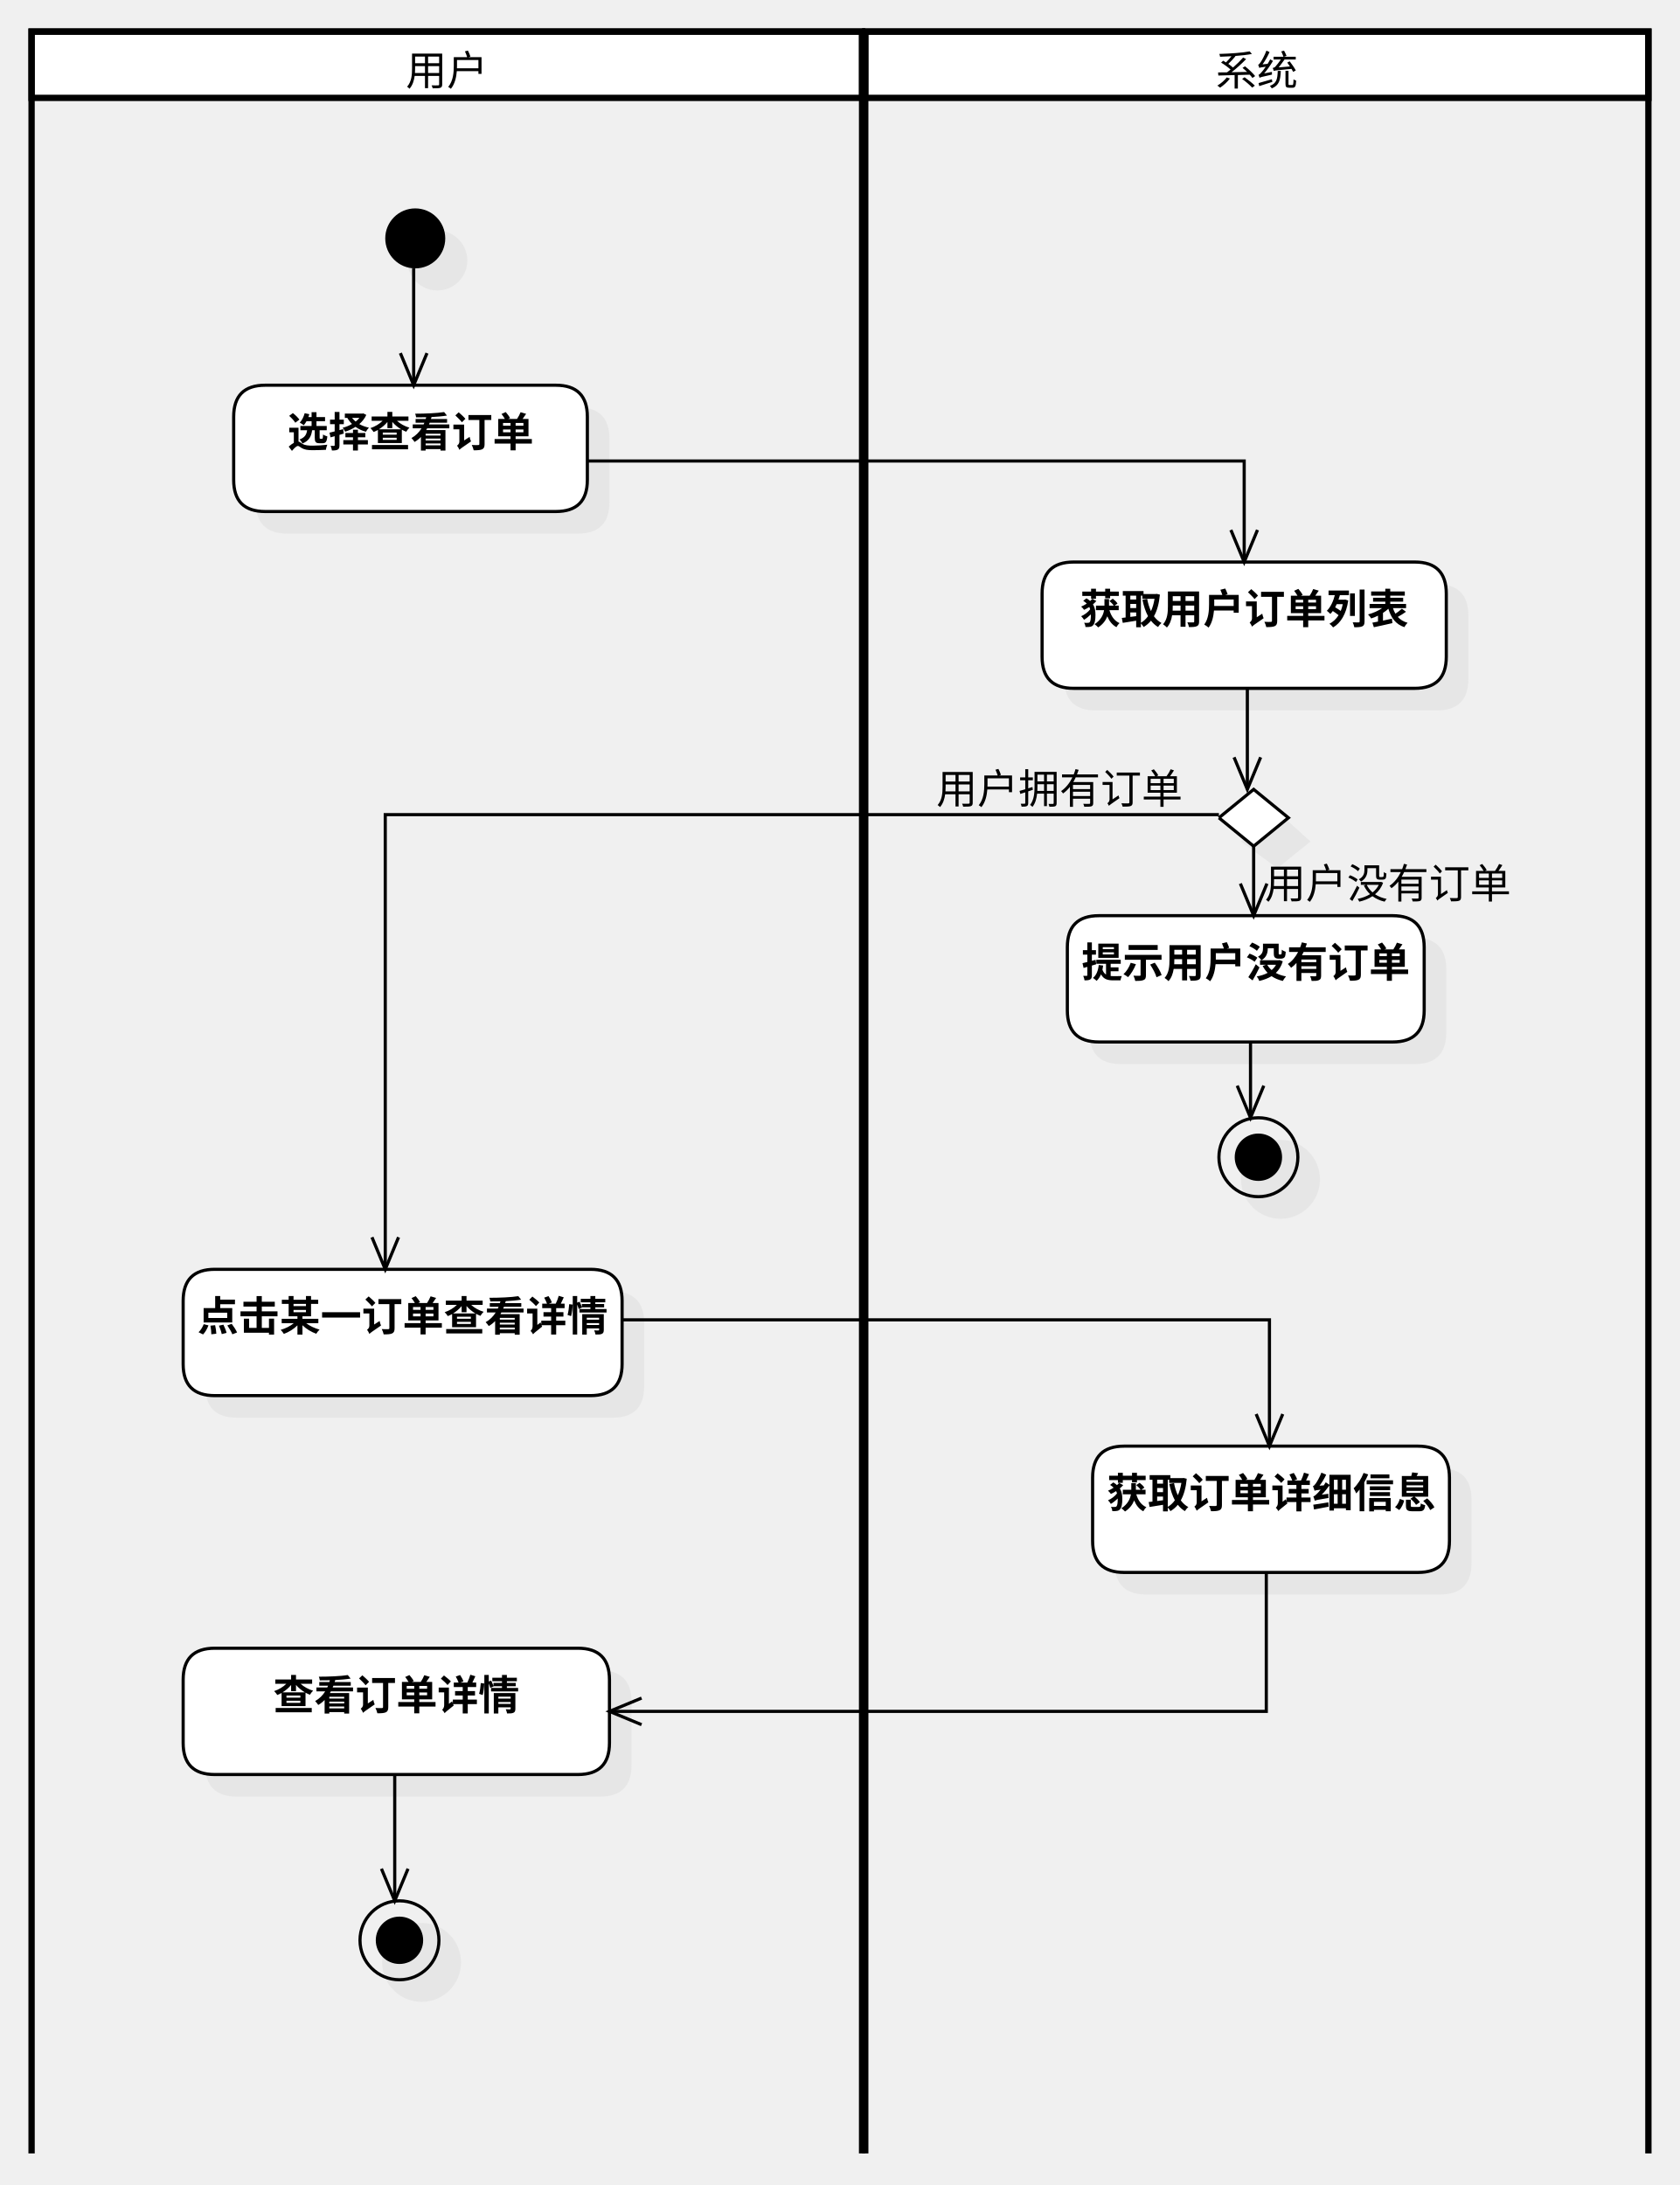
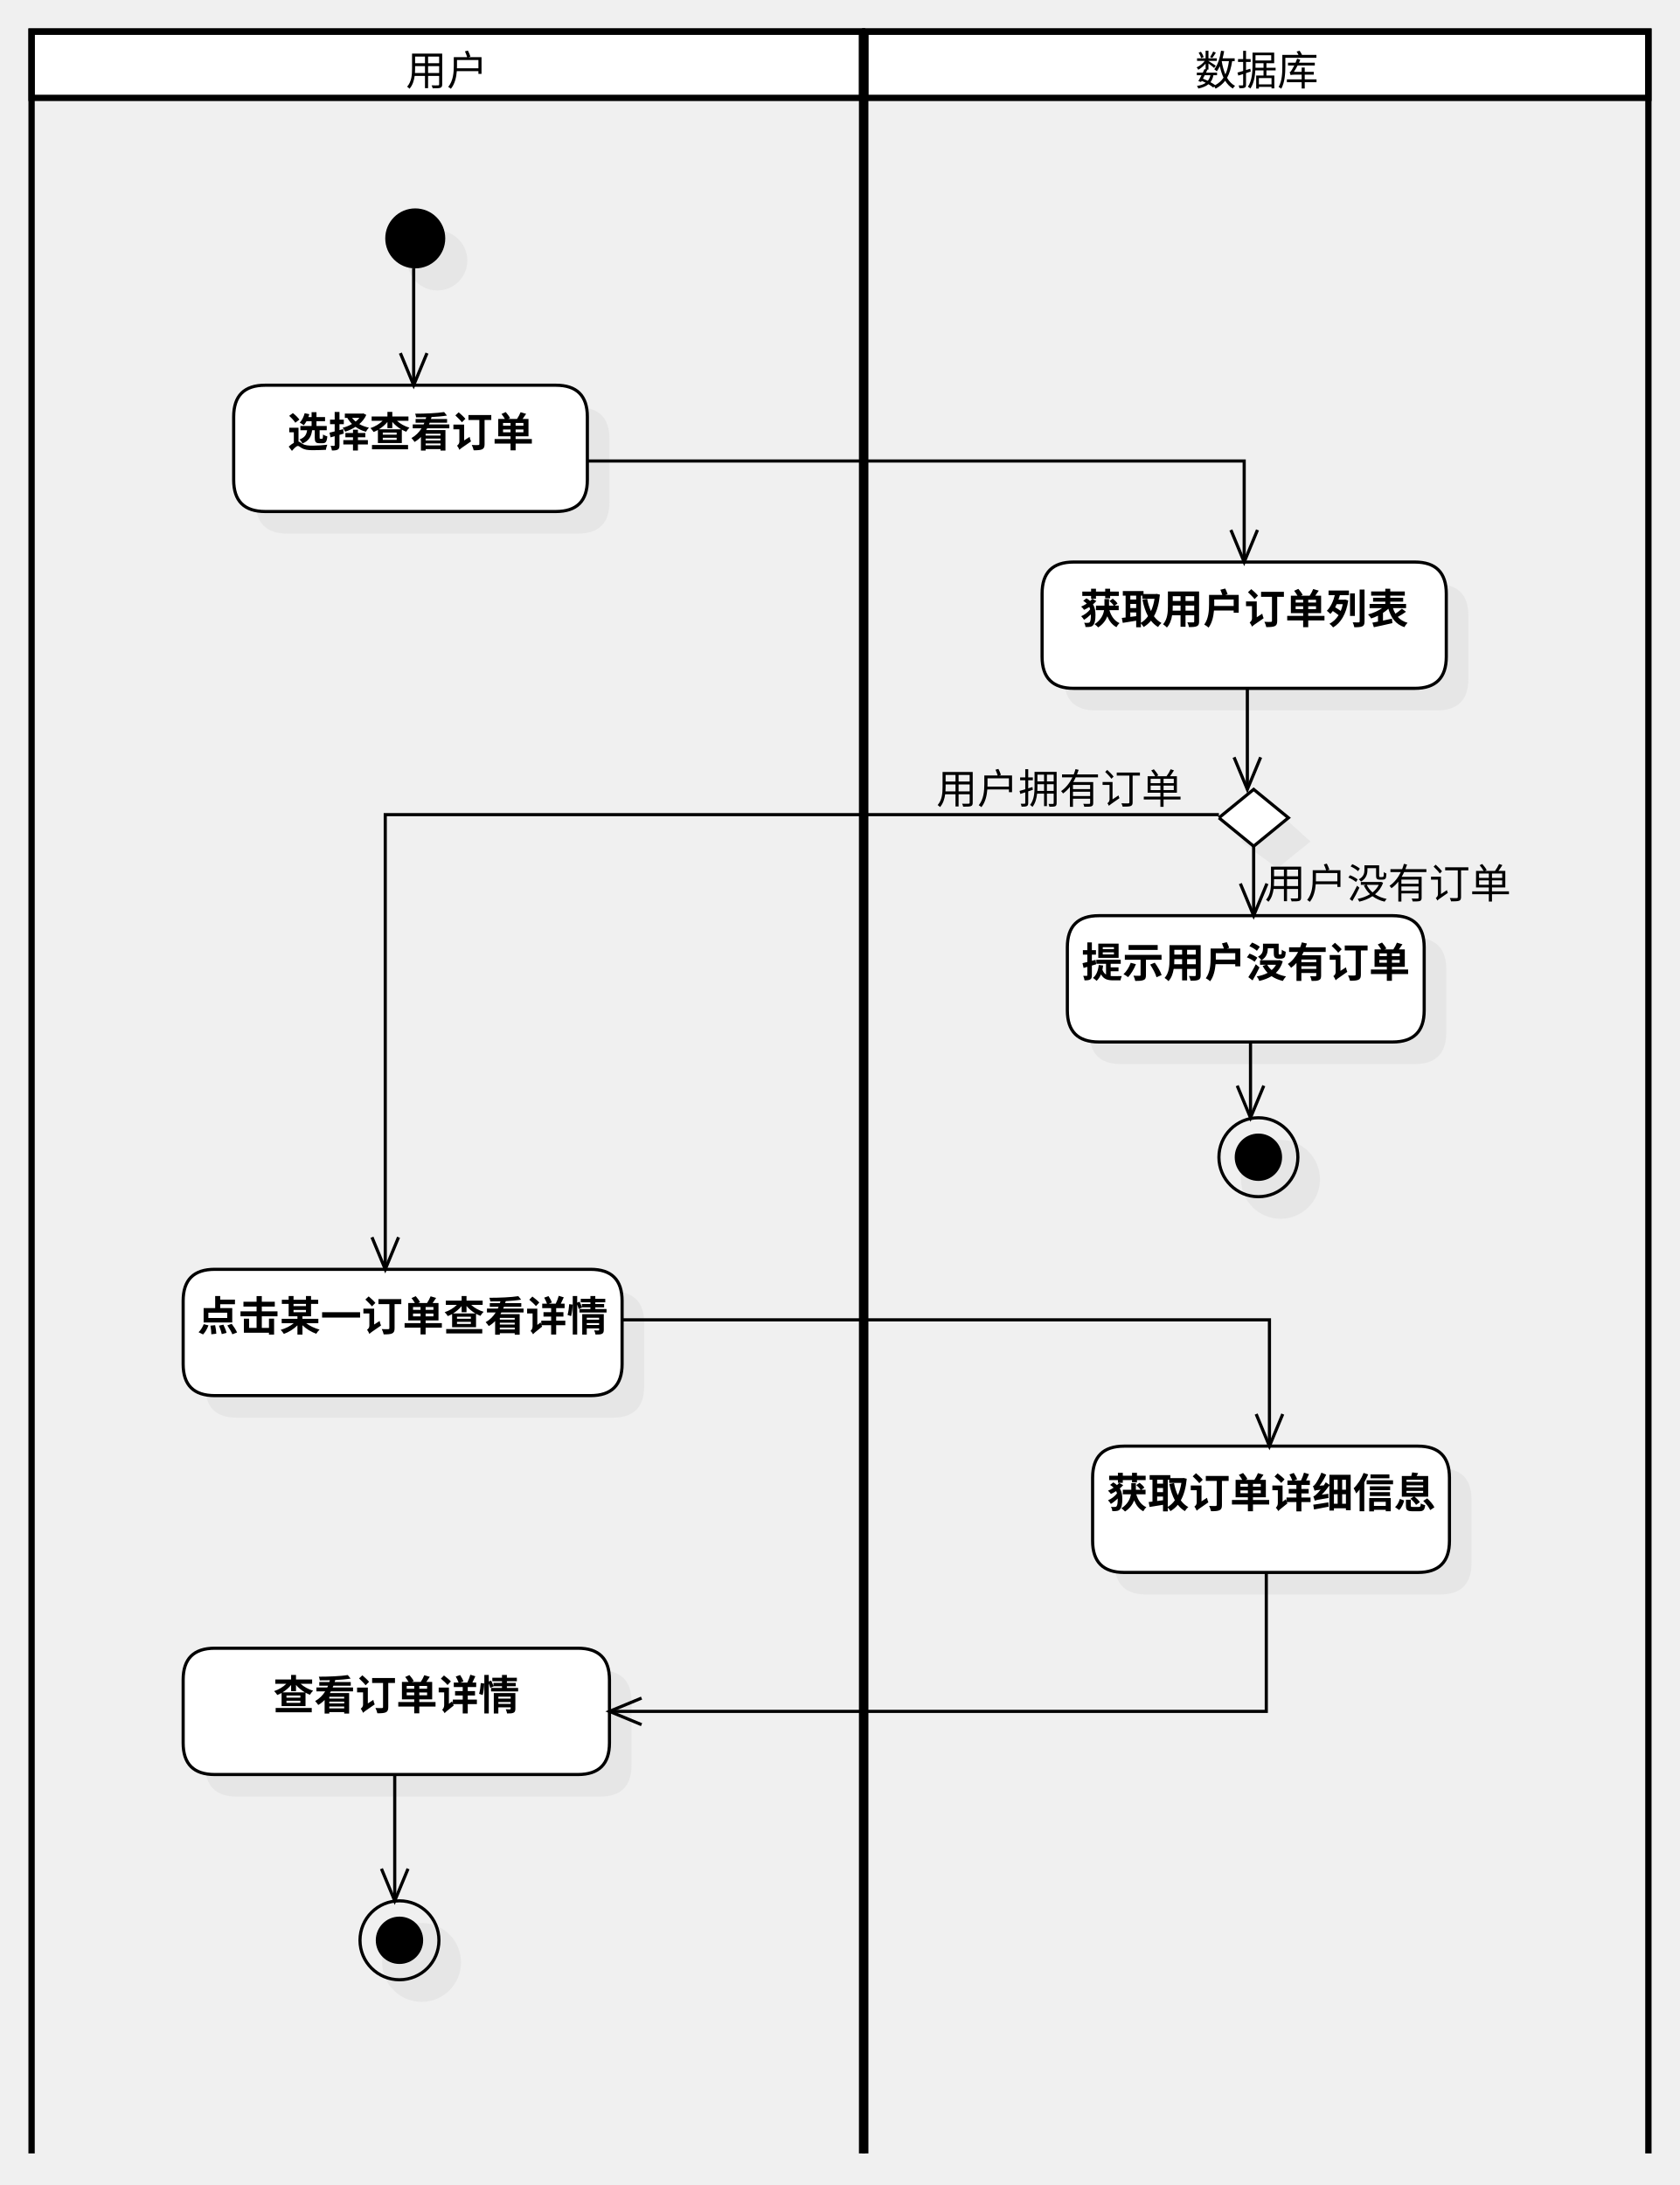
<svg xmlns="http://www.w3.org/2000/svg" version="1.1" width="532" height="692">
  <defs />
  <g>
    <g transform="translate(-238,-446) scale(1,1)">
      <rect fill="#ffffff" stroke="none" x="248" y="456" width="263" height="21" />
    </g>
    <g transform="translate(-238,-446) scale(1,1)">
      <path fill="none" stroke="#000000" d="M 248 456 L 511 456 L 511 477 L 248 477 L 248 456 Z Z" stroke-miterlimit="10" stroke-width="2" />
    </g>
    <g transform="translate(-238,-446) scale(1,1)">
      <path fill="none" stroke="#000000" d="M 248 1128 L 248 456 L 511 456 L 511 1128" stroke-miterlimit="10" stroke-width="2" />
    </g>
    <g transform="translate(-238,-446) scale(1,1)">
      <g>
        <path fill="none" stroke="none" />
        <text fill="#000000" stroke="none" font-family="Arial" font-size="13px" font-style="normal" font-weight="normal" text-decoration="none" x="366.5" y="473">用户</text>
      </g>
    </g>
    <g transform="translate(-238,-446) scale(1,1)">
      <rect fill="#ffffff" stroke="none" x="512" y="456" width="248" height="21" />
    </g>
    <g transform="translate(-238,-446) scale(1,1)">
      <path fill="none" stroke="#000000" d="M 512 456 L 760 456 L 760 477 L 512 477 L 512 456 Z Z" stroke-miterlimit="10" stroke-width="2" />
    </g>
    <g transform="translate(-238,-446) scale(1,1)">
      <path fill="none" stroke="#000000" d="M 512 1128 L 512 456 L 760 456 L 760 1128" stroke-miterlimit="10" stroke-width="2" />
    </g>
    <g transform="translate(-238,-446) scale(1,1)">
      <g>
        <path fill="none" stroke="none" />
-         <text fill="#000000" stroke="none" font-family="Arial" font-size="13px" font-style="normal" font-weight="normal" text-decoration="none" x="623" y="473">系统</text>
+         <text fill="#000000" stroke="none" font-family="Arial" font-size="13px" font-style="normal" font-weight="normal" text-decoration="none" x="616.5" y="473">数据库</text>
      </g>
    </g>
    <g transform="translate(-238,-446) scale(1,1)">
      <path fill="#C0C0C0" stroke="none" d="M 367 528.5 C 367 523.253 371.253 519 376.5 519 C 381.747 519 386 523.253 386 528.5 C 386 533.747 381.747 538 376.5 538 C 371.253 538 367 533.747 367 528.5 Z" opacity="0.2" />
    </g>
    <g transform="translate(-238,-446) scale(1,1)">
      <path fill="#000000" stroke="none" d="M 360 521.5 C 360 516.253 364.253 512 369.5 512 C 374.747 512 379 516.253 379 521.5 C 379 526.747 374.747 531 369.5 531 C 364.253 531 360 526.747 360 521.5 Z" />
    </g>
    <g transform="translate(-238,-446) scale(1,1)">
      <path fill="#C0C0C0" stroke="none" d="M 329 575 L 421 575 Q 431 575 431 585 L 431 605 Q 431 615 421 615 L 329 615 Q 319 615 319 605 L 319 585 Q 319 575 329 575 Z" opacity="0.2" />
    </g>
    <g transform="translate(-238,-446) scale(1,1)">
      <path fill="#ffffff" stroke="none" d="M 322 568 L 414 568 Q 424 568 424 578 L 424 598 Q 424 608 414 608 L 322 608 Q 312 608 312 598 L 312 578 Q 312 568 322 568 Z" />
    </g>
    <g transform="translate(-238,-446) scale(1,1)">
      <path fill="none" stroke="#000000" d="M 322 568 L 414 568 Q 424 568 424 578 L 424 598 Q 424 608 414 608 L 322 608 Q 312 608 312 598 L 312 578 Q 312 568 322 568 Z" stroke-miterlimit="10" />
    </g>
    <g transform="translate(-238,-446) scale(1,1)">
      <g>
        <path fill="none" stroke="none" />
        <text fill="#000000" stroke="none" font-family="Arial" font-size="13px" font-style="normal" font-weight="bold" text-decoration="none" x="329" y="587.5">选择查看订单</text>
      </g>
    </g>
    <g transform="translate(-238,-446) scale(1,1)">
      <path fill="#C0C0C0" stroke="none" d="M 585 631 L 693 631 Q 703 631 703 641 L 703 661 Q 703 671 693 671 L 585 671 Q 575 671 575 661 L 575 641 Q 575 631 585 631 Z" opacity="0.2" />
    </g>
    <g transform="translate(-238,-446) scale(1,1)">
      <path fill="#ffffff" stroke="none" d="M 578 624 L 686 624 Q 696 624 696 634 L 696 654 Q 696 664 686 664 L 578 664 Q 568 664 568 654 L 568 634 Q 568 624 578 624 Z" />
    </g>
    <g transform="translate(-238,-446) scale(1,1)">
      <path fill="none" stroke="#000000" d="M 578 624 L 686 624 Q 696 624 696 634 L 696 654 Q 696 664 686 664 L 578 664 Q 568 664 568 654 L 568 634 Q 568 624 578 624 Z" stroke-miterlimit="10" />
    </g>
    <g transform="translate(-238,-446) scale(1,1)">
      <g>
        <path fill="none" stroke="none" />
        <text fill="#000000" stroke="none" font-family="Arial" font-size="13px" font-style="normal" font-weight="bold" text-decoration="none" x="580" y="643.5">获取用户订单列表</text>
      </g>
    </g>
    <g transform="translate(-238,-446) scale(1,1)">
      <path fill="#C0C0C0" stroke="none" d="M 593 743 L 686 743 Q 696 743 696 753 L 696 773 Q 696 783 686 783 L 593 783 Q 583 783 583 773 L 583 753 Q 583 743 593 743 Z" opacity="0.2" />
    </g>
    <g transform="translate(-238,-446) scale(1,1)">
      <path fill="#ffffff" stroke="none" d="M 586 736 L 679 736 Q 689 736 689 746 L 689 766 Q 689 776 679 776 L 586 776 Q 576 776 576 766 L 576 746 Q 576 736 586 736 Z" />
    </g>
    <g transform="translate(-238,-446) scale(1,1)">
      <path fill="none" stroke="#000000" d="M 586 736 L 679 736 Q 689 736 689 746 L 689 766 Q 689 776 679 776 L 586 776 Q 576 776 576 766 L 576 746 Q 576 736 586 736 Z" stroke-miterlimit="10" />
    </g>
    <g transform="translate(-238,-446) scale(1,1)">
      <g>
        <path fill="none" stroke="none" />
        <text fill="#000000" stroke="none" font-family="Arial" font-size="13px" font-style="normal" font-weight="bold" text-decoration="none" x="580.5" y="755.5">提示用户没有订单</text>
      </g>
    </g>
    <g transform="translate(-238,-446) scale(1,1)">
      <path fill="#C0C0C0" stroke="none" d="M 631 712.5 L 642.5 703 L 653 712.5 L 642.5 721 L 631 712.5" opacity="0.2" />
    </g>
    <g transform="translate(-238,-446) scale(1,1)">
      <path fill="#ffffff" stroke="none" d="M 624 705 L 635 696 L 646 705 L 635 714 L 624 705" />
    </g>
    <g transform="translate(-238,-446) scale(1,1)">
      <path fill="none" stroke="#000000" d="M 624 705 L 635 696 L 646 705 L 635 714 L 624 705 L 624 705" stroke-miterlimit="10" />
    </g>
    <g transform="translate(-238,-446) scale(1,1)">
      <path fill="#C0C0C0" stroke="none" d="M 631 819.5 C 631 812.596 636.596 807 643.5 807 C 650.404 807 656 812.596 656 819.5 C 656 826.404 650.404 832 643.5 832 C 636.596 832 631 826.404 631 819.5 Z" opacity="0.2" />
    </g>
    <g transform="translate(-238,-446) scale(1,1)">
      <path fill="none" stroke="#000000" d="M 624 812.5 C 624 805.596 629.596 800 636.5 800 C 643.404 800 649 805.596 649 812.5 C 649 819.404 643.404 825 636.5 825 C 629.596 825 624 819.404 624 812.5 Z" stroke-miterlimit="10" />
    </g>
    <g transform="translate(-238,-446) scale(1,1)">
      <path fill="#000000" stroke="none" d="M 629 812.5 C 629 808.358 632.358 805 636.5 805 C 640.642 805 644 808.358 644 812.5 C 644 816.642 640.642 820 636.5 820 C 632.358 820 629 816.642 629 812.5 Z" />
    </g>
    <g transform="translate(-238,-446) scale(1,1)">
      <path fill="#C0C0C0" stroke="none" d="M 313 855 L 432 855 Q 442 855 442 865 L 442 885 Q 442 895 432 895 L 313 895 Q 303 895 303 885 L 303 865 Q 303 855 313 855 Z" opacity="0.2" />
    </g>
    <g transform="translate(-238,-446) scale(1,1)">
      <path fill="#ffffff" stroke="none" d="M 306 848 L 425 848 Q 435 848 435 858 L 435 878 Q 435 888 425 888 L 306 888 Q 296 888 296 878 L 296 858 Q 296 848 306 848 Z" />
    </g>
    <g transform="translate(-238,-446) scale(1,1)">
      <path fill="none" stroke="#000000" d="M 306 848 L 425 848 Q 435 848 435 858 L 435 878 Q 435 888 425 888 L 306 888 Q 296 888 296 878 L 296 858 Q 296 848 306 848 Z" stroke-miterlimit="10" />
    </g>
    <g transform="translate(-238,-446) scale(1,1)">
      <g>
        <path fill="none" stroke="none" />
        <text fill="#000000" stroke="none" font-family="Arial" font-size="13px" font-style="normal" font-weight="bold" text-decoration="none" x="300.5" y="867.5">点击某一订单查看详情</text>
      </g>
    </g>
    <g transform="translate(-238,-446) scale(1,1)">
      <path fill="none" stroke="#000000" d="M 369 531 L 369 568" stroke-miterlimit="10" />
    </g>
    <g transform="translate(-238,-446) scale(1,1)">
      <path fill="none" stroke="#000000" d="M 364.79 557.837 L 369 568 L 373.21 557.837" stroke-miterlimit="10" />
    </g>
    <g transform="translate(-238,-446) scale(1,1)">
      <path fill="none" stroke="#000000" d="M 424 592 L 632 592 L 632 624" stroke-miterlimit="10" />
    </g>
    <g transform="translate(-238,-446) scale(1,1)">
      <path fill="none" stroke="#000000" d="M 627.79 613.837 L 632 624 L 636.21 613.837" stroke-miterlimit="10" />
    </g>
    <g transform="translate(-238,-446) scale(1,1)">
      <path fill="none" stroke="#000000" d="M 633 664 L 633 696" stroke-miterlimit="10" />
    </g>
    <g transform="translate(-238,-446) scale(1,1)">
      <path fill="none" stroke="#000000" d="M 628.79 685.837 L 633 696 L 637.21 685.837" stroke-miterlimit="10" />
    </g>
    <g transform="translate(-238,-446) scale(1,1)">
      <path fill="none" stroke="#000000" d="M 635 714 L 635 736" stroke-miterlimit="10" />
    </g>
    <g transform="translate(-238,-446) scale(1,1)">
      <path fill="none" stroke="#000000" d="M 630.79 725.837 L 635 736 L 639.21 725.837" stroke-miterlimit="10" />
    </g>
    <g transform="translate(-238,-446) scale(1,1)">
      <g>
        <path fill="none" stroke="none" />
        <text fill="#000000" stroke="none" font-family="Arial" font-size="13px" font-style="normal" font-weight="normal" text-decoration="none" x="638.5" y="730.5">用户没有订单</text>
      </g>
    </g>
    <g transform="translate(-238,-446) scale(1,1)">
      <path fill="none" stroke="#000000" d="M 624 704 L 360 704 L 360 848" stroke-miterlimit="10" />
    </g>
    <g transform="translate(-238,-446) scale(1,1)">
      <path fill="none" stroke="#000000" d="M 355.79 837.837 L 360 848 L 364.21 837.837" stroke-miterlimit="10" />
    </g>
    <g transform="translate(-238,-446) scale(1,1)">
      <g>
        <path fill="none" stroke="none" />
        <text fill="#000000" stroke="none" font-family="Arial" font-size="13px" font-style="normal" font-weight="normal" text-decoration="none" x="534.5" y="700.5">用户拥有订单</text>
      </g>
    </g>
    <g transform="translate(-238,-446) scale(1,1)">
      <path fill="none" stroke="#000000" d="M 634 776 L 634 800" stroke-miterlimit="10" />
    </g>
    <g transform="translate(-238,-446) scale(1,1)">
      <path fill="none" stroke="#000000" d="M 629.79 789.837 L 634 800 L 638.21 789.837" stroke-miterlimit="10" />
    </g>
    <g transform="translate(-238,-446) scale(1,1)">
      <path fill="#C0C0C0" stroke="none" d="M 601 911 L 694 911 Q 704 911 704 921 L 704 941 Q 704 951 694 951 L 601 951 Q 591 951 591 941 L 591 921 Q 591 911 601 911 Z" opacity="0.2" />
    </g>
    <g transform="translate(-238,-446) scale(1,1)">
      <path fill="#ffffff" stroke="none" d="M 594 904 L 687 904 Q 697 904 697 914 L 697 934 Q 697 944 687 944 L 594 944 Q 584 944 584 934 L 584 914 Q 584 904 594 904 Z" />
    </g>
    <g transform="translate(-238,-446) scale(1,1)">
      <path fill="none" stroke="#000000" d="M 594 904 L 687 904 Q 697 904 697 914 L 697 934 Q 697 944 687 944 L 594 944 Q 584 944 584 934 L 584 914 Q 584 904 594 904 Z" stroke-miterlimit="10" />
    </g>
    <g transform="translate(-238,-446) scale(1,1)">
      <g>
        <path fill="none" stroke="none" />
        <text fill="#000000" stroke="none" font-family="Arial" font-size="13px" font-style="normal" font-weight="bold" text-decoration="none" x="588.5" y="923.5">获取订单详细信息</text>
      </g>
    </g>
    <g transform="translate(-238,-446) scale(1,1)">
      <path fill="none" stroke="#000000" d="M 435 864 L 640 864 L 640 904" stroke-miterlimit="10" />
    </g>
    <g transform="translate(-238,-446) scale(1,1)">
      <path fill="none" stroke="#000000" d="M 635.79 893.837 L 640 904 L 644.21 893.837" stroke-miterlimit="10" />
    </g>
    <g transform="translate(-238,-446) scale(1,1)">
      <path fill="#C0C0C0" stroke="none" d="M 359 1067.5 C 359 1060.596 364.596 1055 371.5 1055 C 378.404 1055 384 1060.596 384 1067.5 C 384 1074.404 378.404 1080 371.5 1080 C 364.596 1080 359 1074.404 359 1067.5 Z" opacity="0.2" />
    </g>
    <g transform="translate(-238,-446) scale(1,1)">
      <path fill="none" stroke="#000000" d="M 352 1060.5 C 352 1053.596 357.596 1048 364.5 1048 C 371.404 1048 377 1053.596 377 1060.5 C 377 1067.404 371.404 1073 364.5 1073 C 357.596 1073 352 1067.404 352 1060.5 Z" stroke-miterlimit="10" />
    </g>
    <g transform="translate(-238,-446) scale(1,1)">
      <path fill="#000000" stroke="none" d="M 357 1060.5 C 357 1056.358 360.358 1053 364.5 1053 C 368.642 1053 372 1056.358 372 1060.5 C 372 1064.642 368.642 1068 364.5 1068 C 360.358 1068 357 1064.642 357 1060.5 Z" />
    </g>
    <g transform="translate(-238,-446) scale(1,1)">
      <path fill="#C0C0C0" stroke="none" d="M 313 975 L 428 975 Q 438 975 438 985 L 438 1005 Q 438 1015 428 1015 L 313 1015 Q 303 1015 303 1005 L 303 985 Q 303 975 313 975 Z" opacity="0.2" />
    </g>
    <g transform="translate(-238,-446) scale(1,1)">
      <path fill="#ffffff" stroke="none" d="M 306 968 L 421 968 Q 431 968 431 978 L 431 998 Q 431 1008 421 1008 L 306 1008 Q 296 1008 296 998 L 296 978 Q 296 968 306 968 Z" />
    </g>
    <g transform="translate(-238,-446) scale(1,1)">
      <path fill="none" stroke="#000000" d="M 306 968 L 421 968 Q 431 968 431 978 L 431 998 Q 431 1008 421 1008 L 306 1008 Q 296 1008 296 998 L 296 978 Q 296 968 306 968 Z" stroke-miterlimit="10" />
    </g>
    <g transform="translate(-238,-446) scale(1,1)">
      <g>
        <path fill="none" stroke="none" />
        <text fill="#000000" stroke="none" font-family="Arial" font-size="13px" font-style="normal" font-weight="bold" text-decoration="none" x="324.5" y="987.5">查看订单详情</text>
      </g>
    </g>
    <g transform="translate(-238,-446) scale(1,1)">
      <path fill="none" stroke="#000000" d="M 639 944 L 639 988 L 431 988" stroke-miterlimit="10" />
    </g>
    <g transform="translate(-238,-446) scale(1,1)">
      <path fill="none" stroke="#000000" d="M 441.163 983.79 L 431 988 L 441.163 992.21" stroke-miterlimit="10" />
    </g>
    <g transform="translate(-238,-446) scale(1,1)">
      <path fill="none" stroke="#000000" d="M 363 1008 L 363 1048" stroke-miterlimit="10" />
    </g>
    <g transform="translate(-238,-446) scale(1,1)">
      <path fill="none" stroke="#000000" d="M 358.79 1037.837 L 363 1048 L 367.21 1037.837" stroke-miterlimit="10" />
    </g>
  </g>
</svg>
